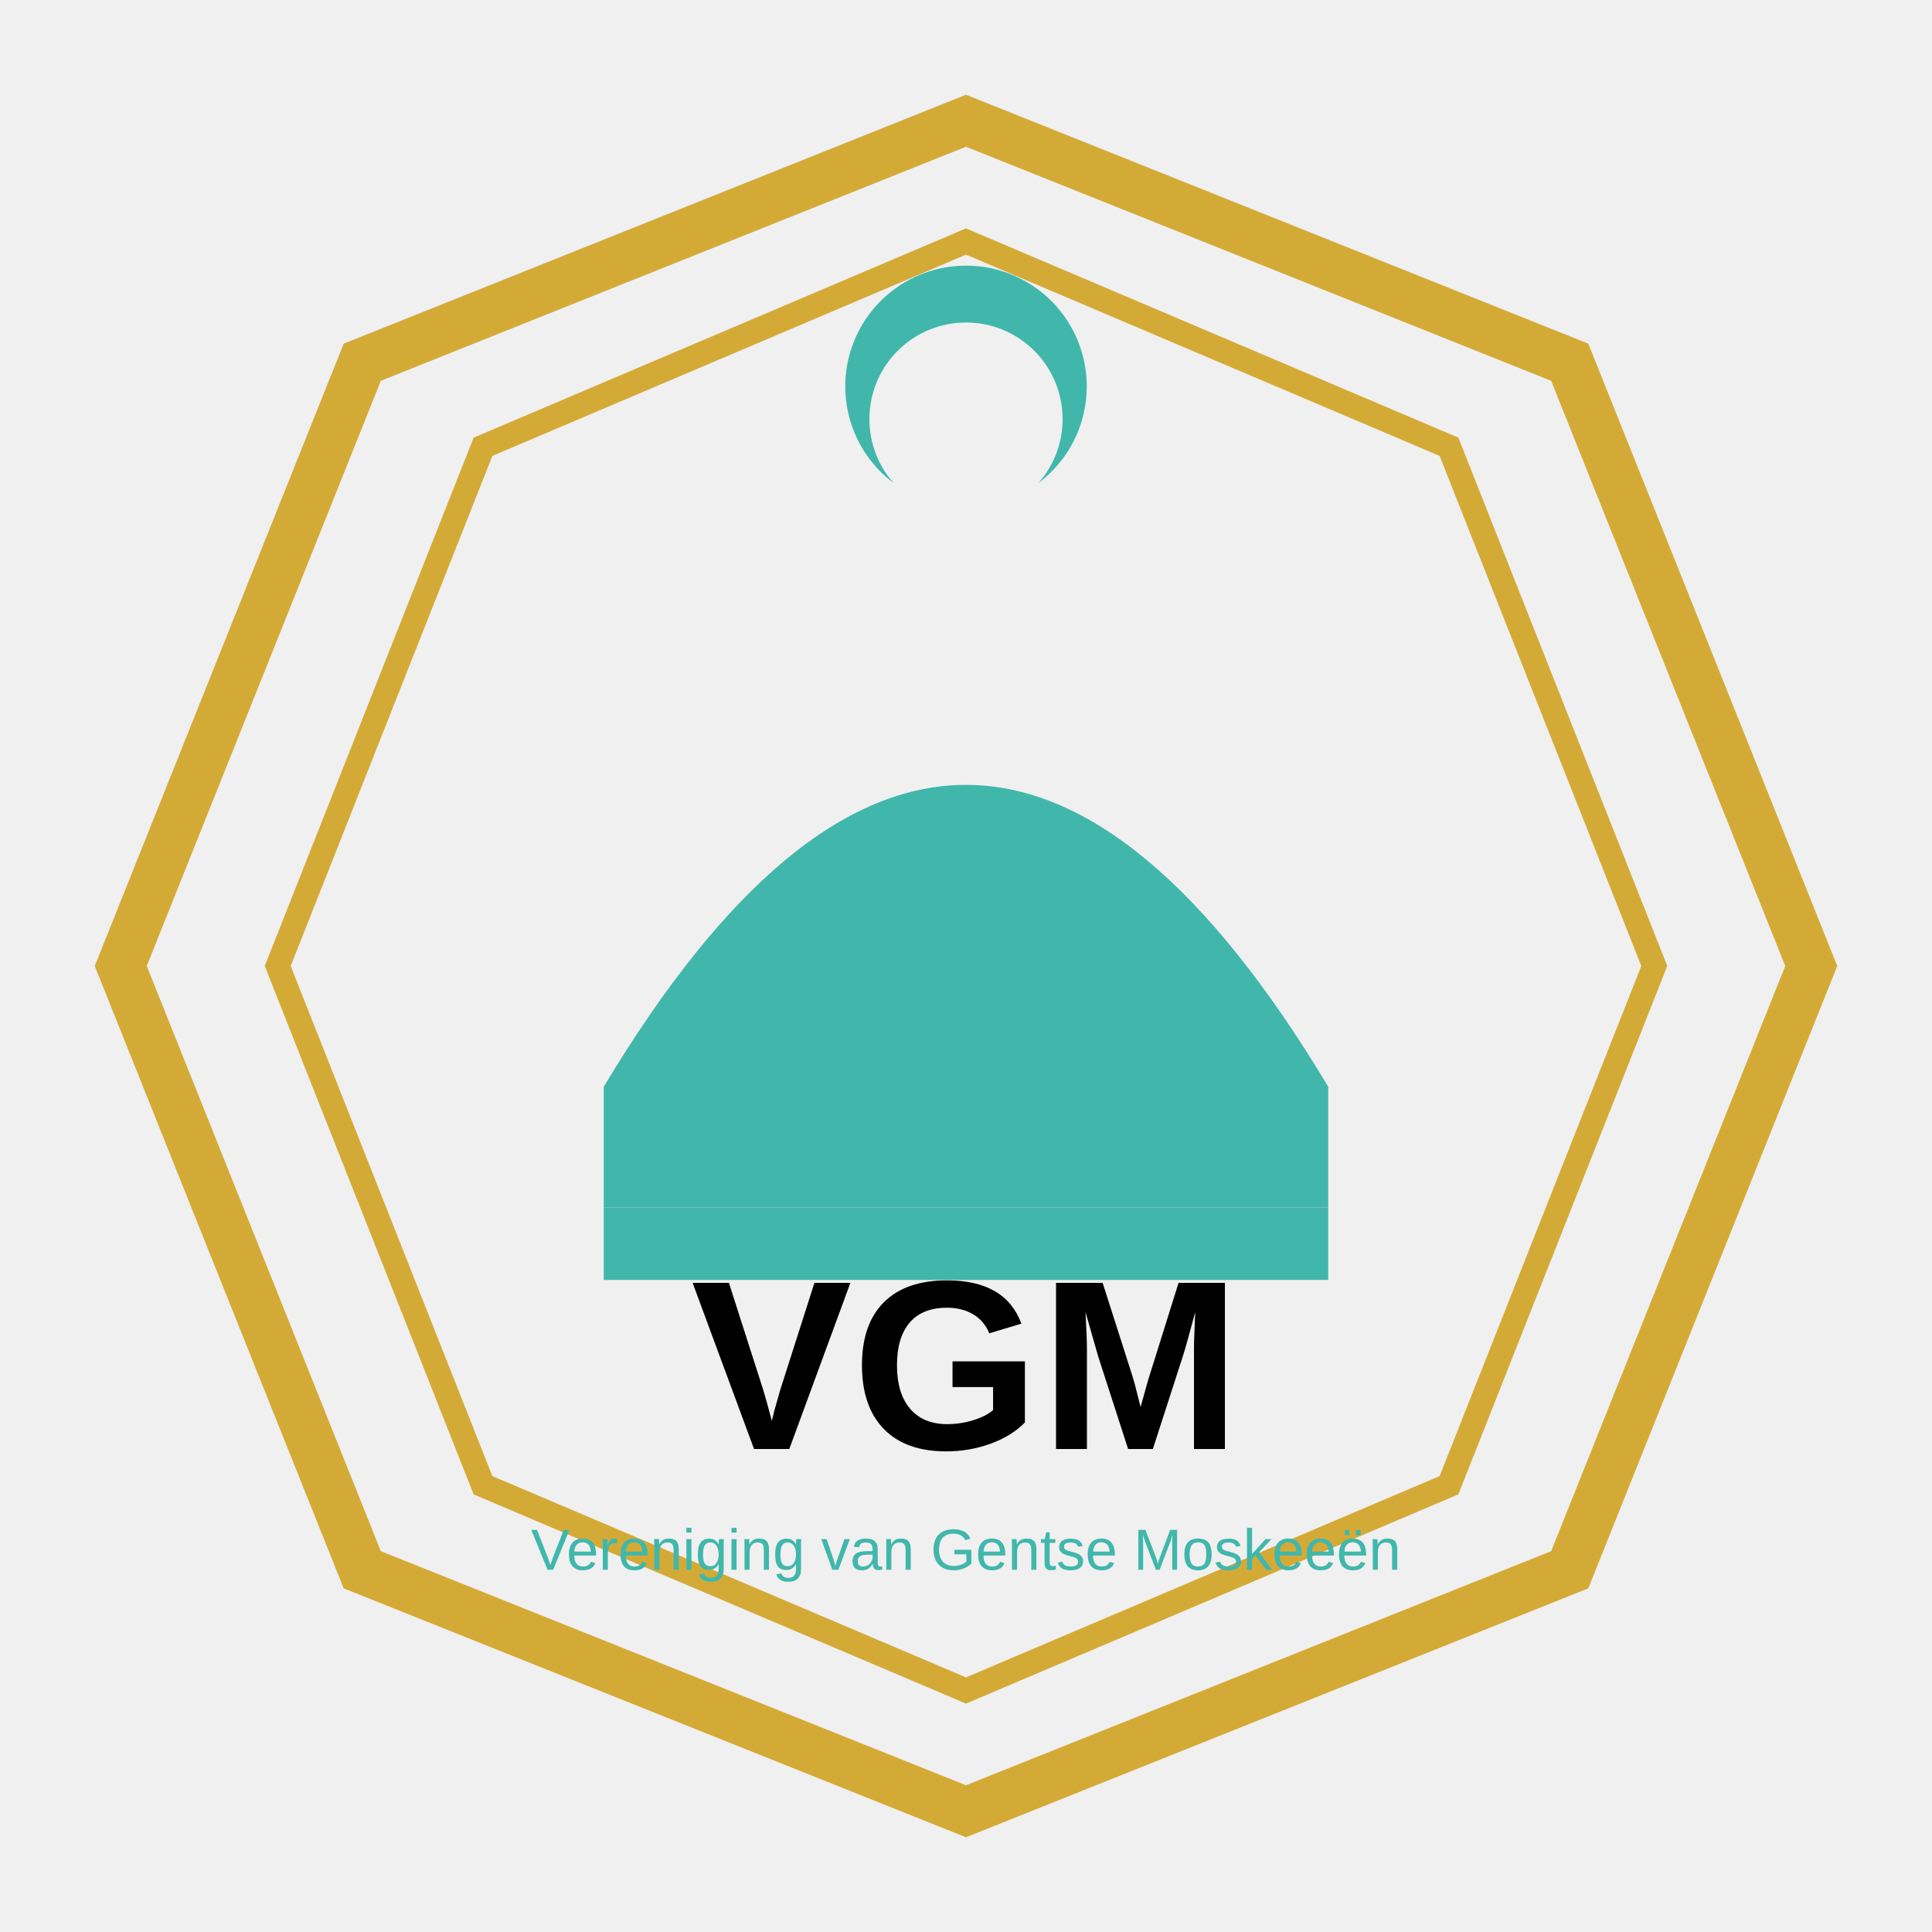
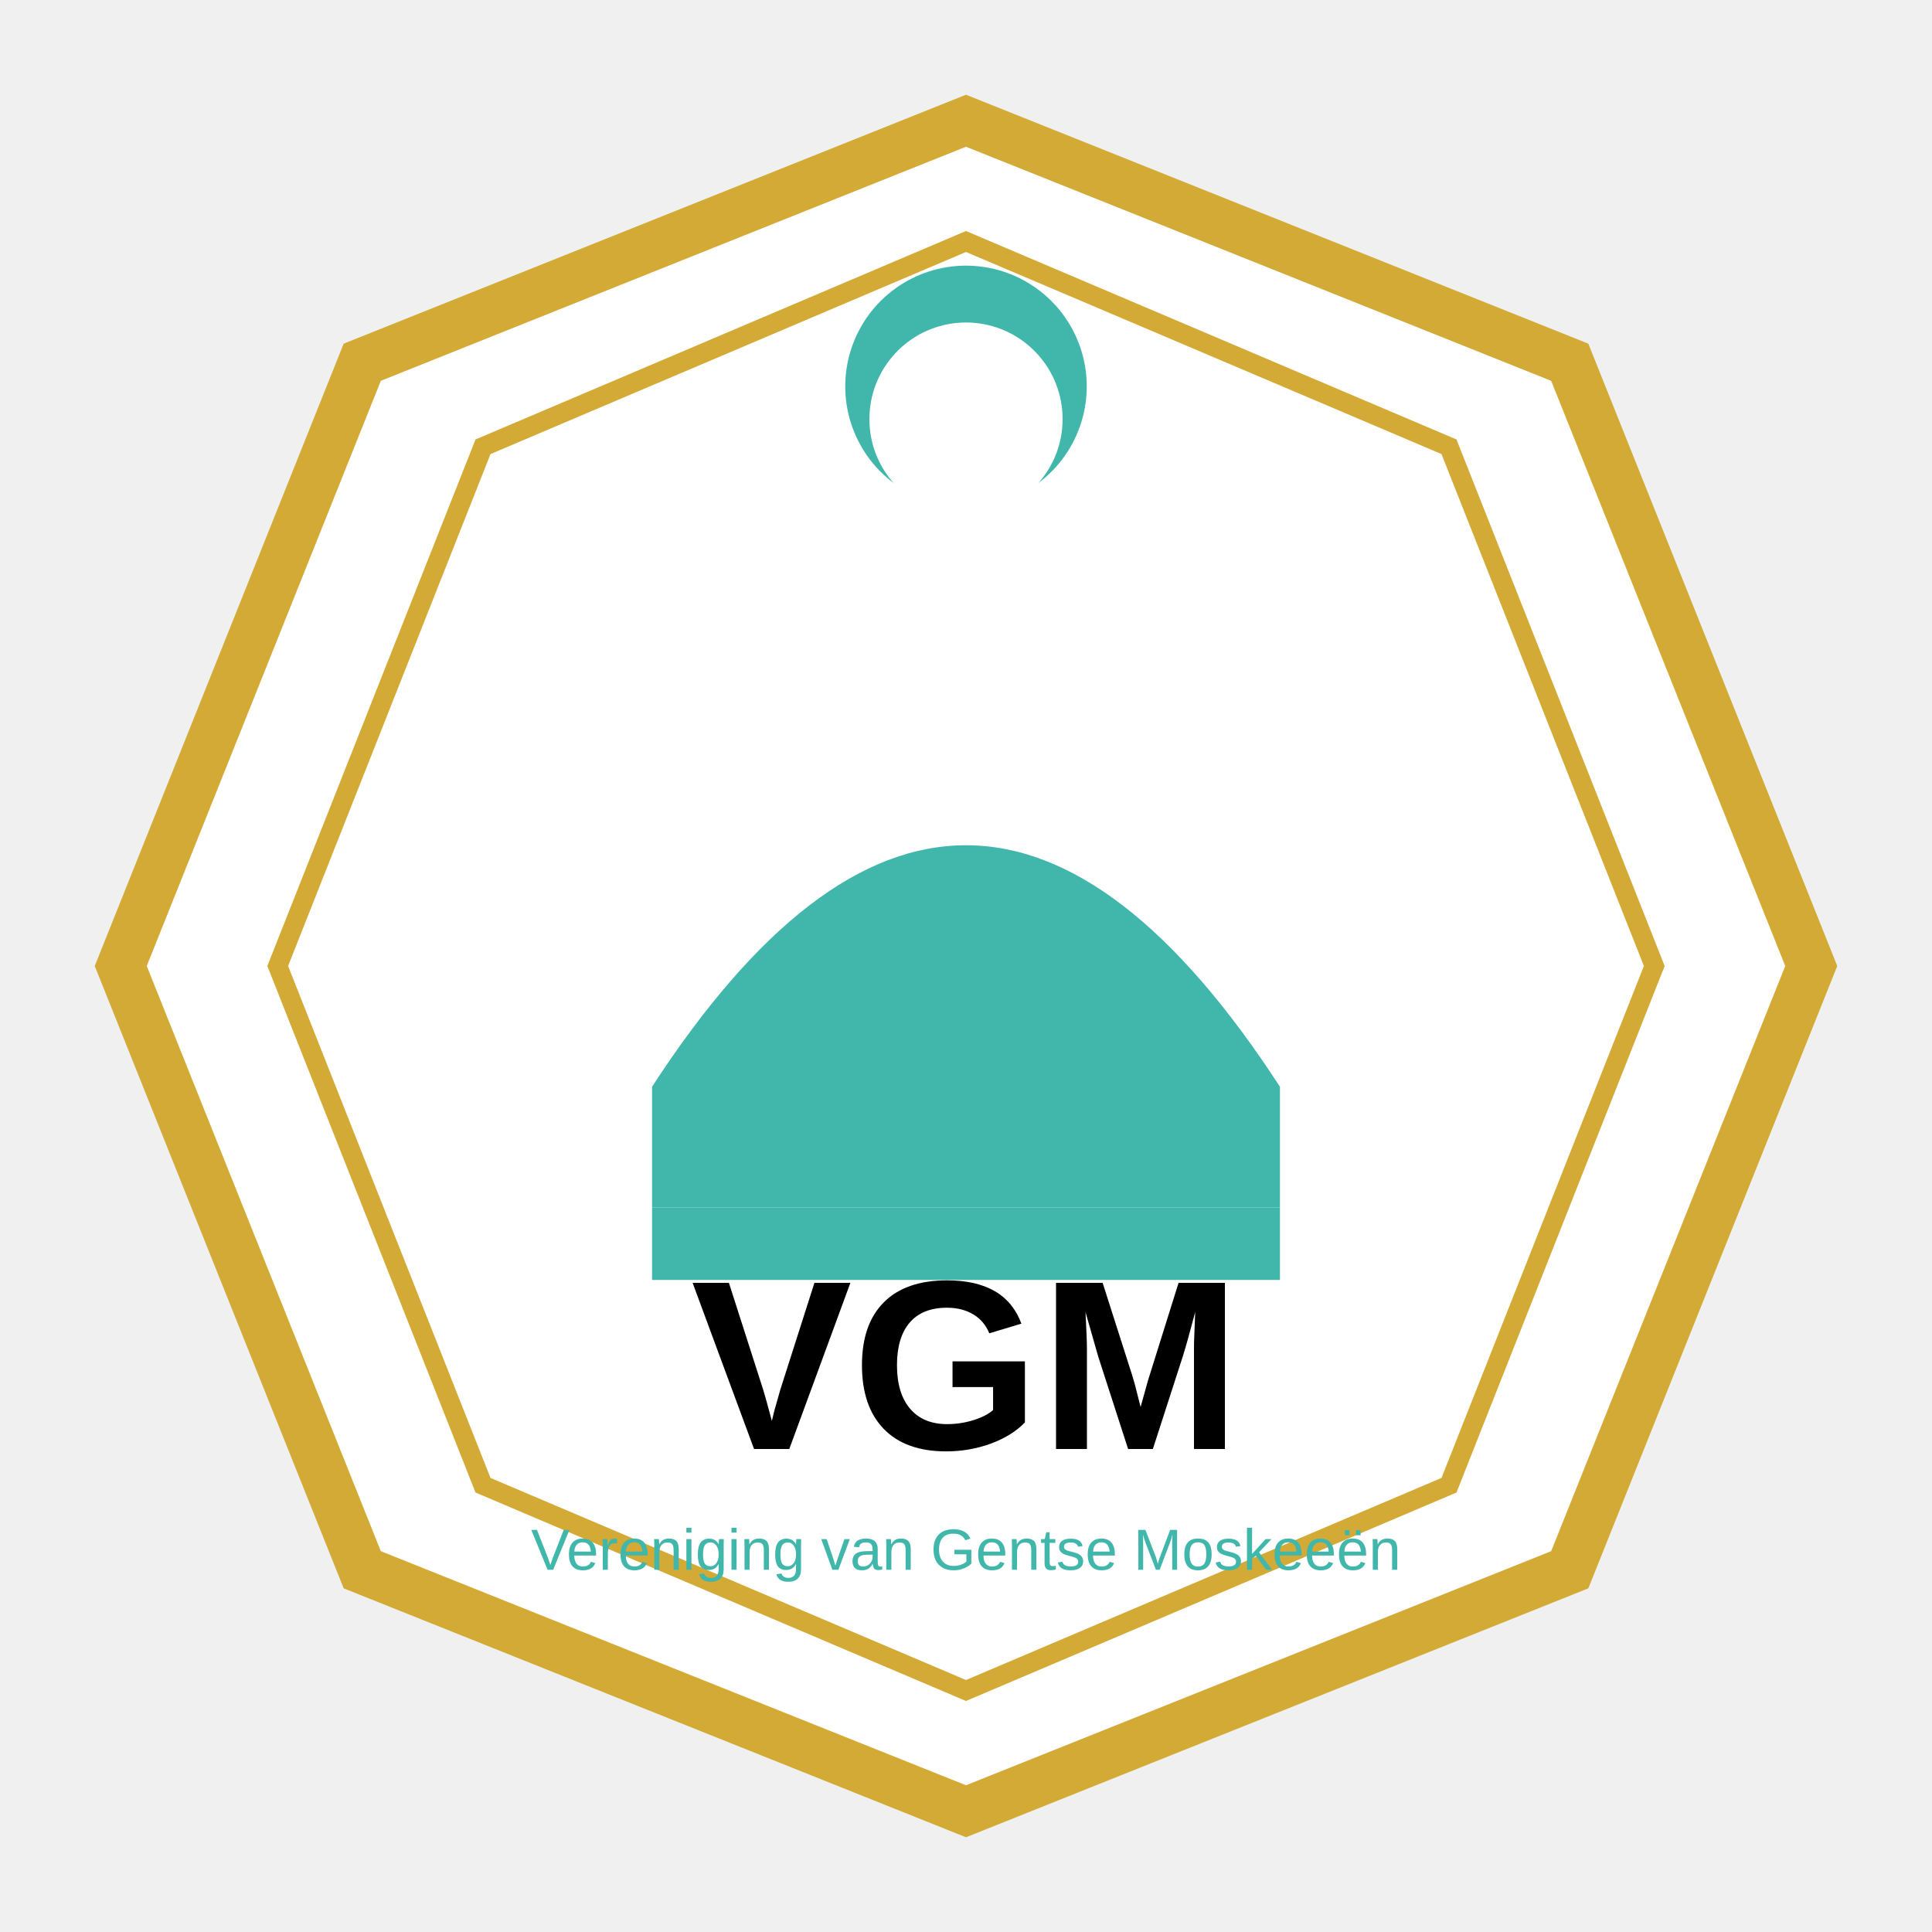
<svg xmlns="http://www.w3.org/2000/svg" width="800" height="800" viewBox="0 0 800 800" version="1.1">
-   <path d="M400 50 L650 150 L750 400 L650 650 L400 750 L150 650 L50 400 L150 150 Z" fill="none" stroke="#D4AA37" stroke-width="20" />
-   <path d="M400 100 L600 185 L685 400 L600 615 L400 700 L200 615 L115 400 L200 185 Z" fill="none" stroke="#D4AA37" stroke-width="10" />
-   <path d="M250 450 Q400 200 550 450 L550 500 L250 500 Z" fill="#41B7AC" />
-   <rect x="250" y="500" width="300" height="30" fill="#41B7AC" />
+   <path d="M400 50 L650 150 L750 400 L650 650 L400 750 L150 650 L50 400 L150 150 Z" fill="white" stroke="#D4AA37" stroke-width="20" />
+   <path d="M400 100 L600 185 L685 400 L600 615 L400 700 L200 615 L115 400 L200 185 Z" fill="white" stroke="#D4AA37" stroke-width="8" />
+   <path d="M270 450 Q400 250 530 450 L530 500 L270 500 Z" fill="#41B7AC" />
+   <rect x="270" y="500" width="260" height="30" fill="#41B7AC" />
  <path d="M370 200 A50 50 0 1 1 430 200 A40 40 0 1 0 370 200" fill="#41B7AC" />
-   <text x="400" y="600" font-family="Arial, sans-serif" font-size="100" font-weight="bold" text-anchor="middle">VGM</text>
+   <text x="400" y="600" font-family="Arial, sans-serif" font-size="100" font-weight="bold" text-anchor="middle" fill="#000000">VGM</text>
  <text x="400" y="650" font-family="Arial, sans-serif" font-size="24" text-anchor="middle" fill="#41B7AC">Vereniging van Gentse Moskeeën</text>
</svg>
